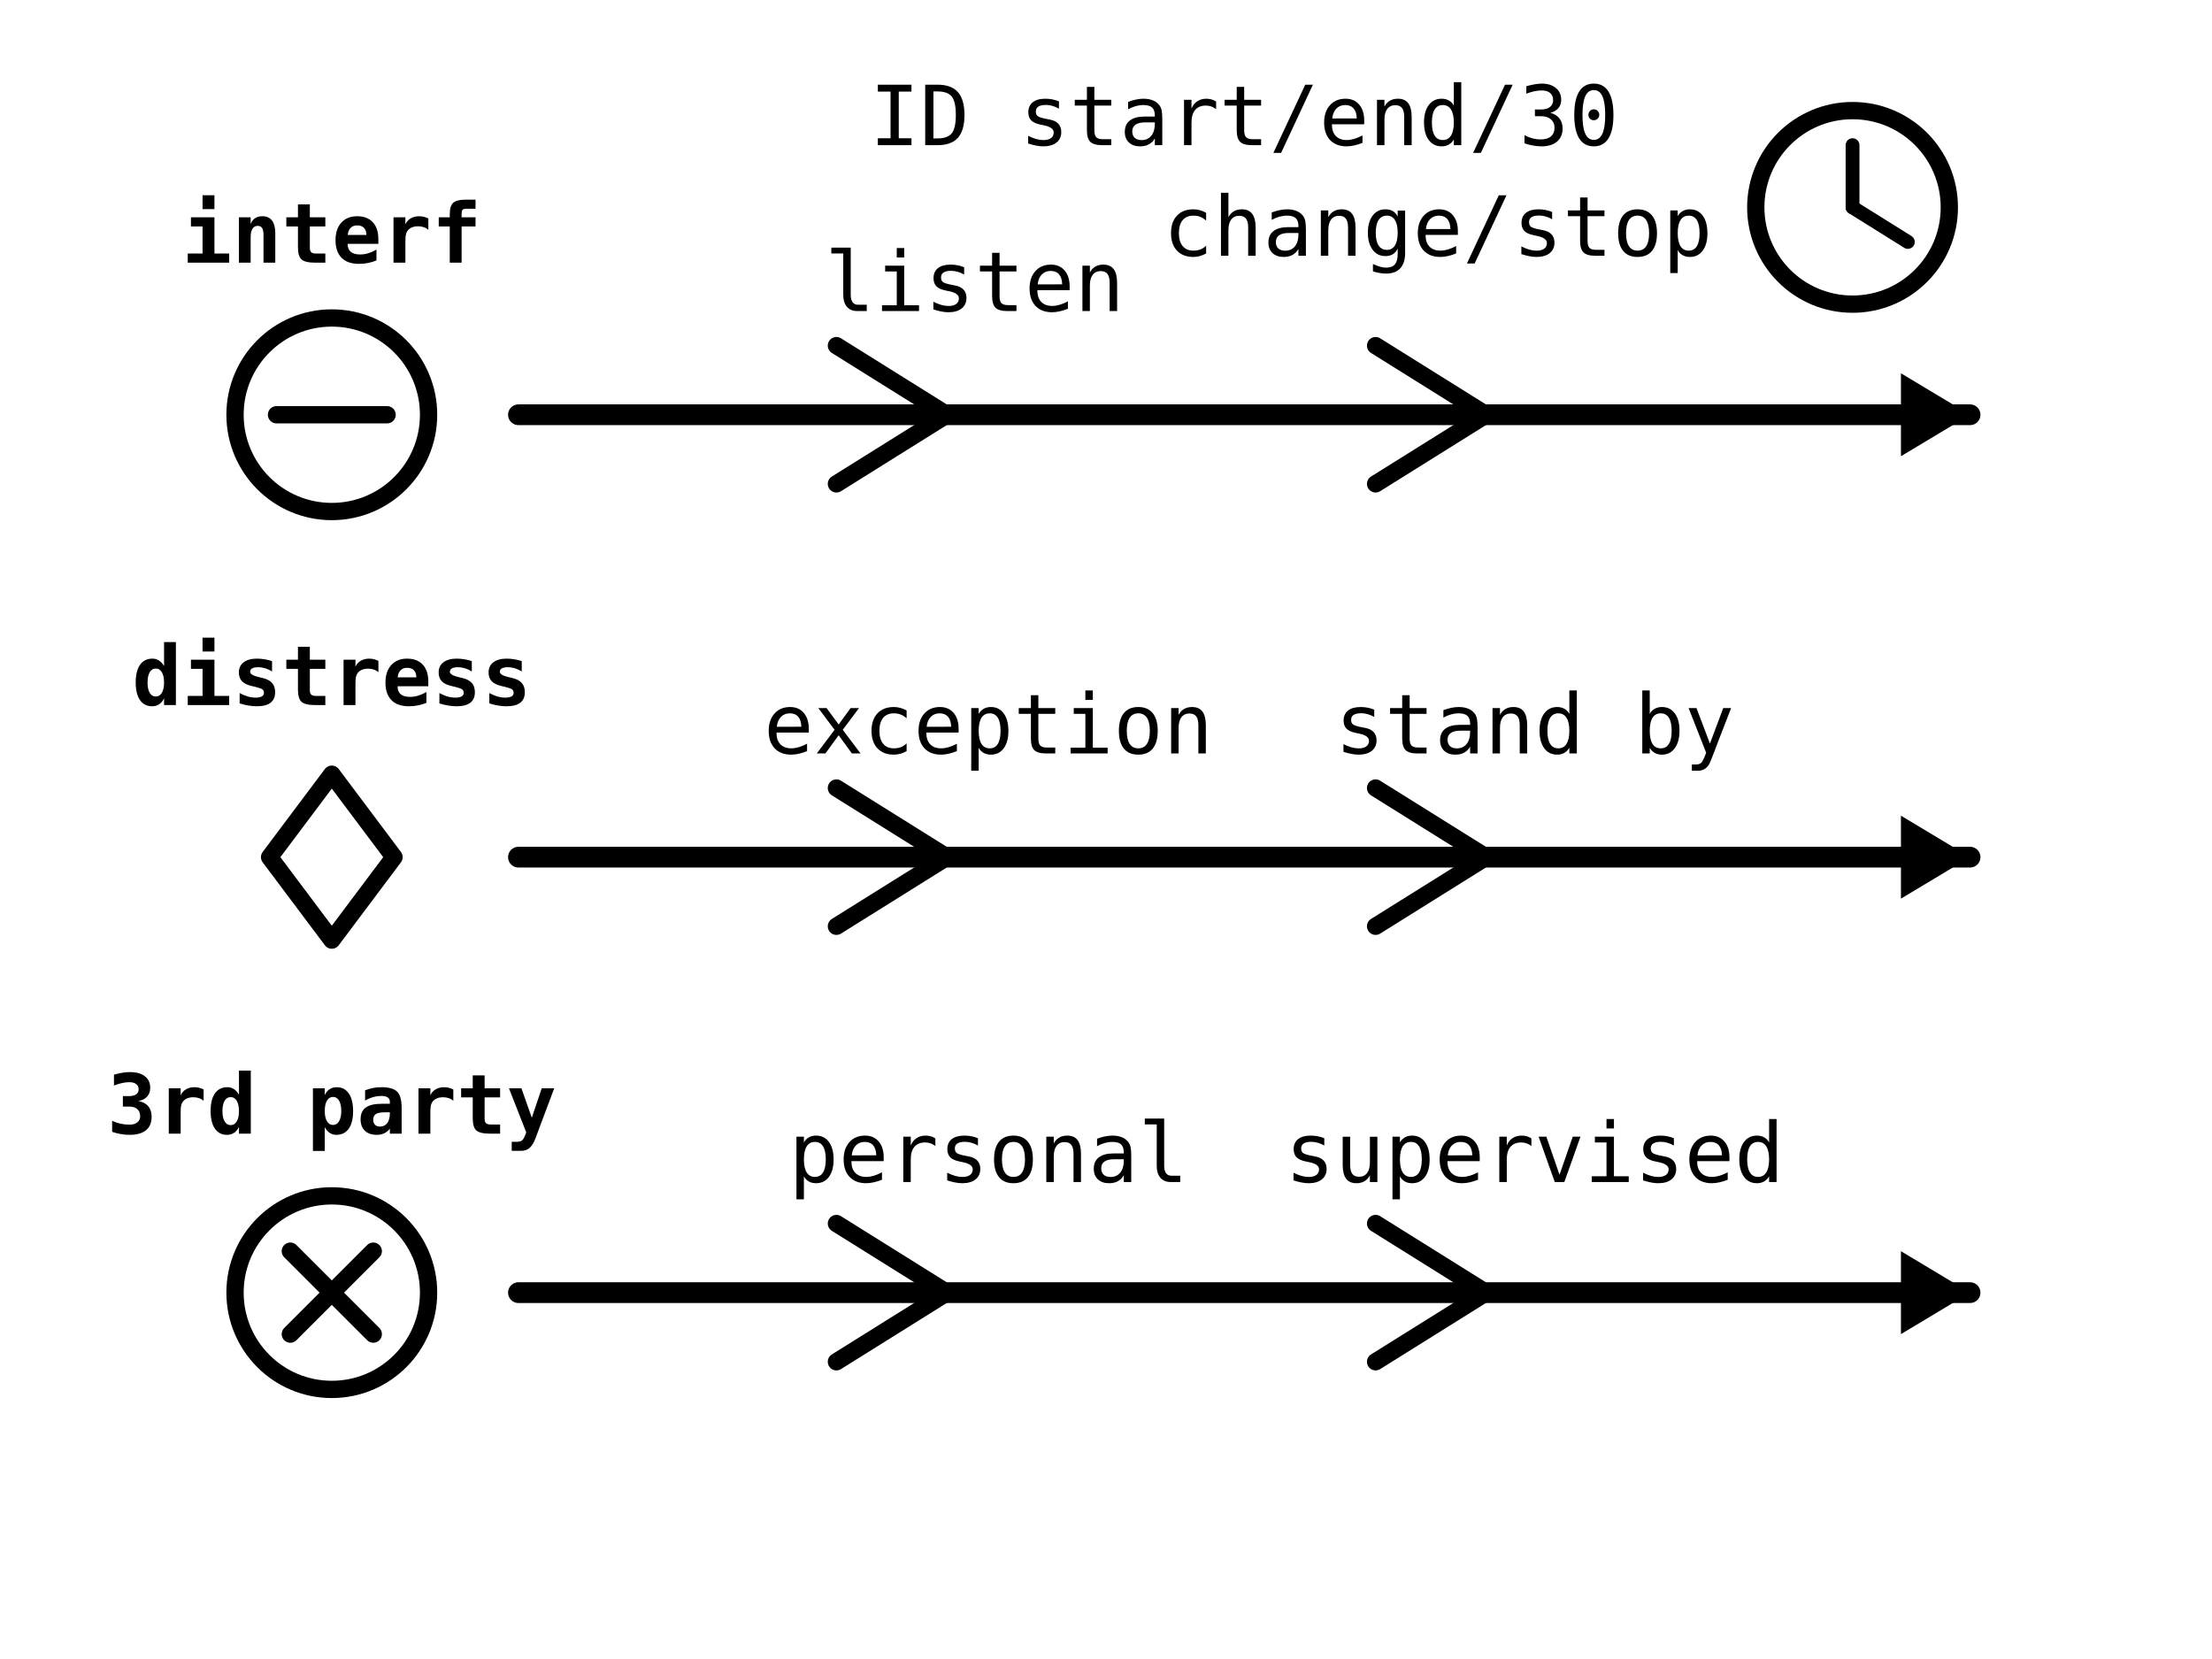
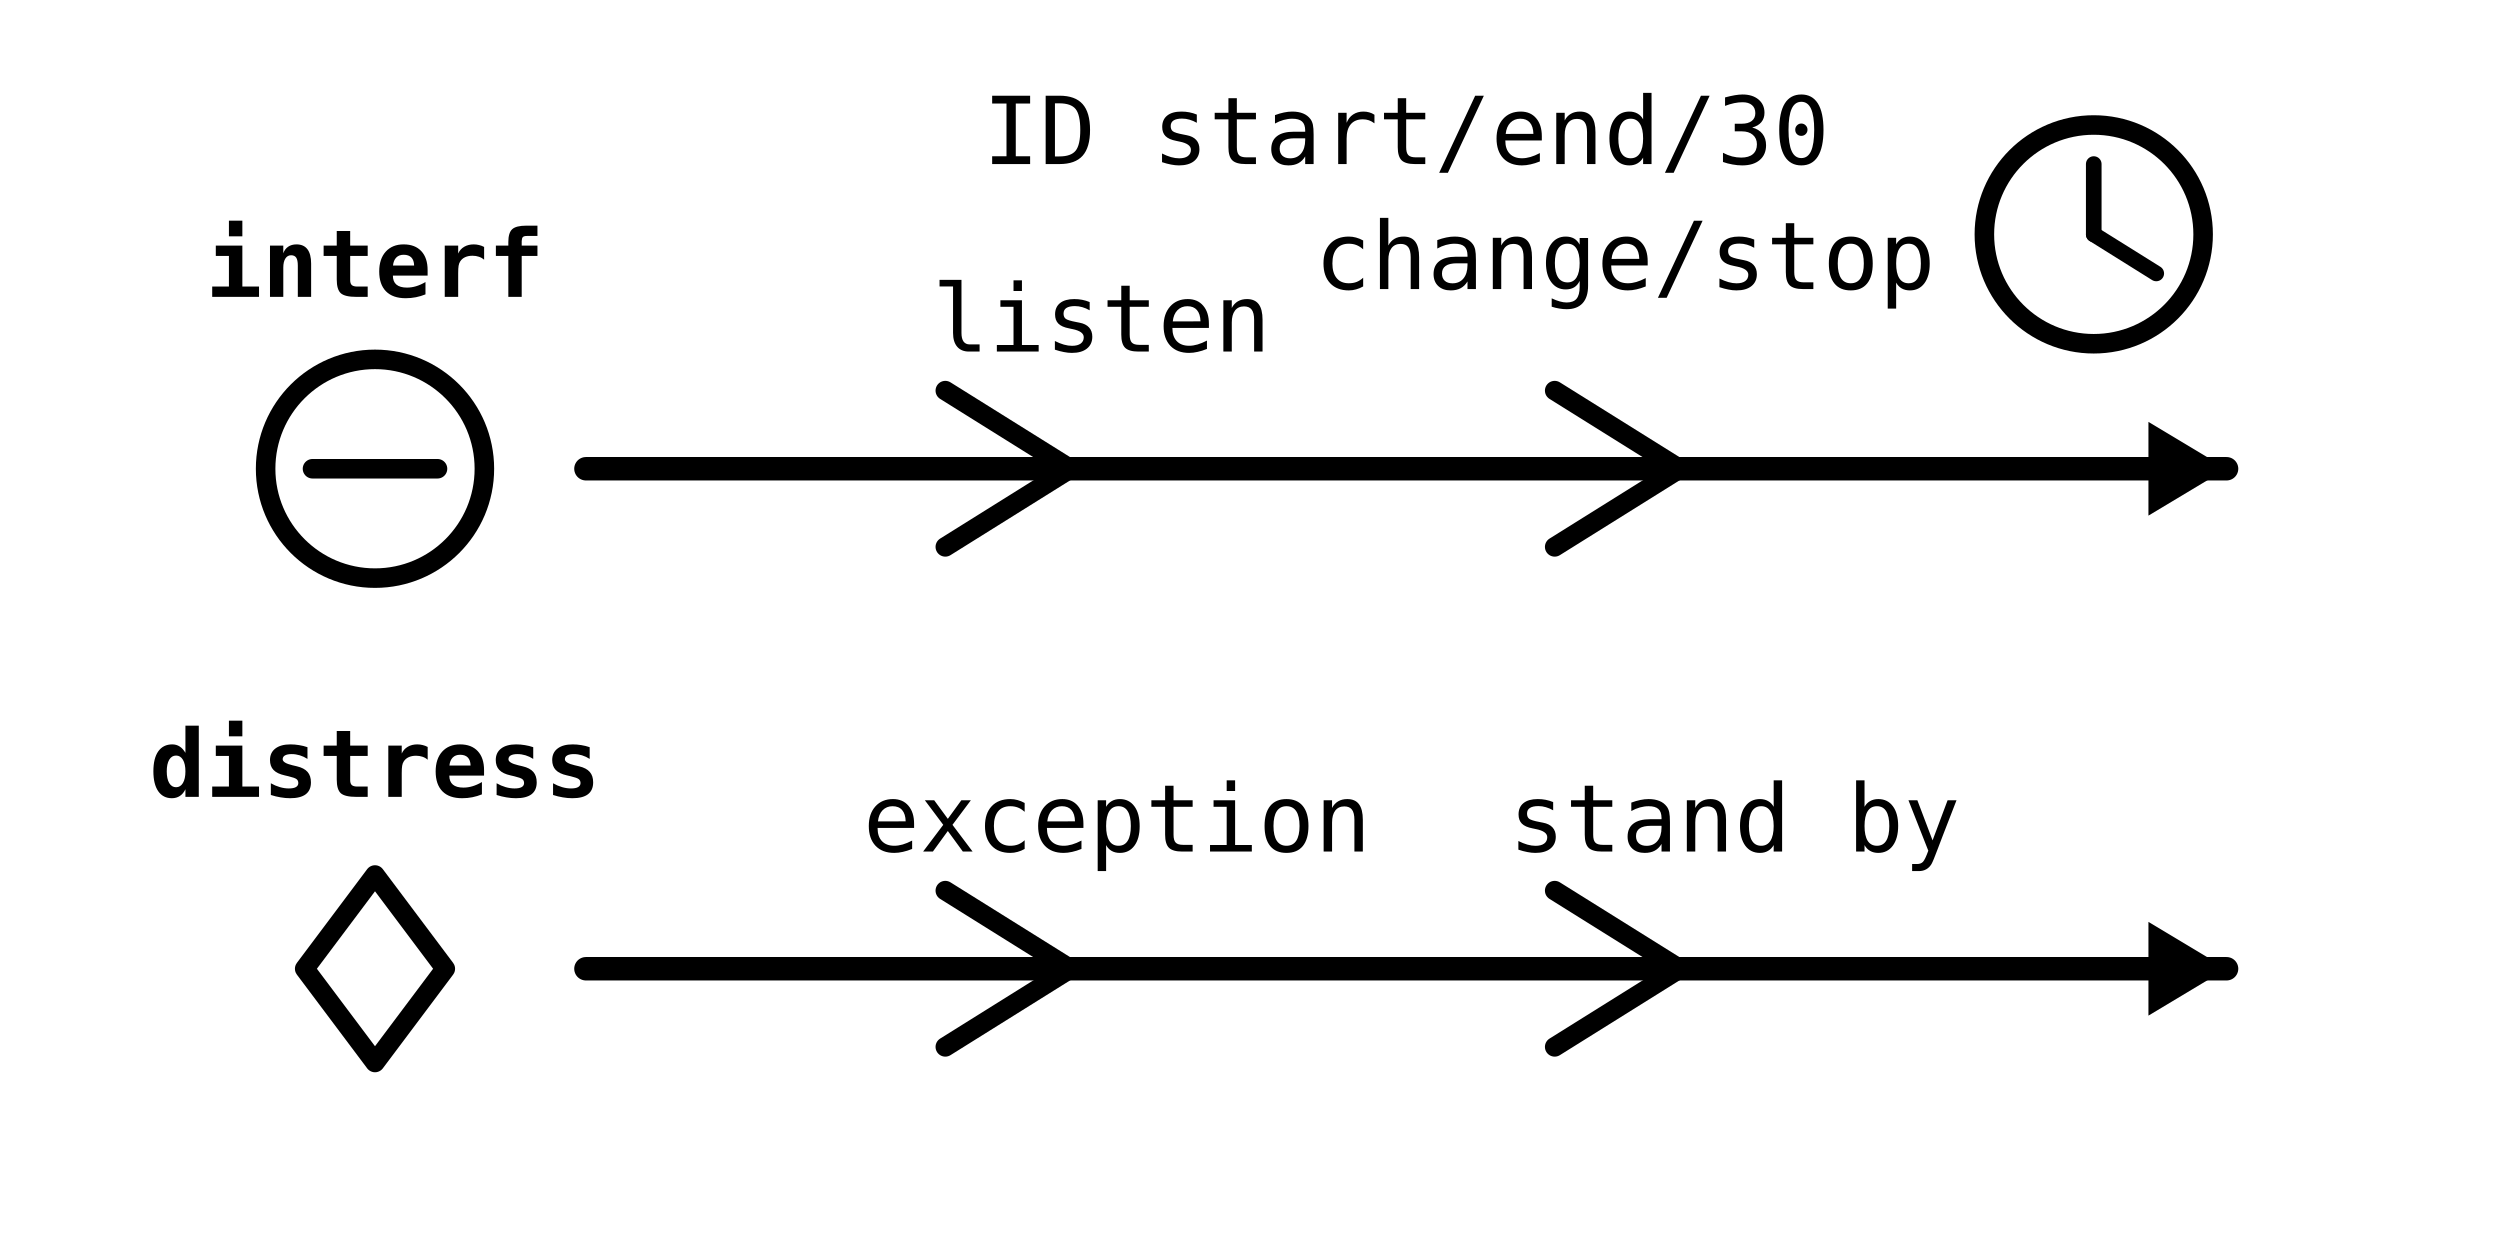
- <svg xmlns="http://www.w3.org/2000/svg" id="communications-flowchart" viewBox="0 0 640 480" role="img">
+ <svg xmlns="http://www.w3.org/2000/svg" id="communications-flowchart" viewBox="0 0 640 320" role="img">
  <g fill="none" stroke="currentColor" stroke-linecap="round" stroke-linejoin="round">
    <line x1="150" y1="120" x2="570" y2="120" stroke-width="6" />
    <polygon points="570,120 550,108 550,132" fill="currentColor" stroke="none" />
    <line x1="150" y1="248" x2="570" y2="248" stroke-width="6" />
    <polygon points="570,248 550,236 550,260" fill="currentColor" stroke="none" />
-     <line x1="150" y1="374" x2="570" y2="374" stroke-width="6" />
-     <polygon points="570,374 550,362 550,386" fill="currentColor" stroke="none" />
    <circle cx="96" cy="120" r="28" stroke-width="5" />
    <path d="M80 120 L112 120" stroke-width="5" />
    <path d="M78 248 L96 224 L114 248 L96 272 Z" stroke-width="5" />
-     <circle cx="96" cy="374" r="28" stroke-width="5" />
-     <path d="M84 362 L108 386" stroke-width="5" />
-     <path d="M108 362 L84 386" stroke-width="5" />
    <path d="M242 100 L274 120 L242 140" stroke-width="5" />
    <path d="M398 100 L430 120 L398 140" stroke-width="5" />
    <path d="M242 228 L274 248 L242 268" stroke-width="5" />
    <path d="M398 228 L430 248 L398 268" stroke-width="5" />
-     <path d="M242 354 L274 374 L242 394" stroke-width="5" />
-     <path d="M398 354 L430 374 L398 394" stroke-width="5" />
    <circle cx="536" cy="60" r="28" stroke-width="5" />
    <line x1="536" y1="60" x2="536" y2="42" stroke-width="4" />
    <line x1="536" y1="60" x2="552" y2="70" stroke-width="4" />
  </g>
  <g fill="currentColor" font-family="ui-monospace, SFMono-Regular, Menlo, Consolas, monospace" text-anchor="middle">
    <text x="96" y="76" font-size="24" font-weight="700">interf</text>
    <text x="282" y="90" font-size="24">listen</text>
    <text x="416" y="74" font-size="24">change/stop</text>
    <text x="96" y="204" font-size="24" font-weight="700">distress</text>
    <text x="286" y="218" font-size="24">exception</text>
    <text x="444" y="218" font-size="24">stand by</text>
-     <text x="96" y="328" font-size="24" font-weight="700">3rd party</text>
-     <text x="286" y="342" font-size="24">personal</text>
-     <text x="444" y="342" font-size="24">supervised</text>
    <text x="360" y="42" font-size="24">ID start/end/30</text>
  </g>
</svg>
